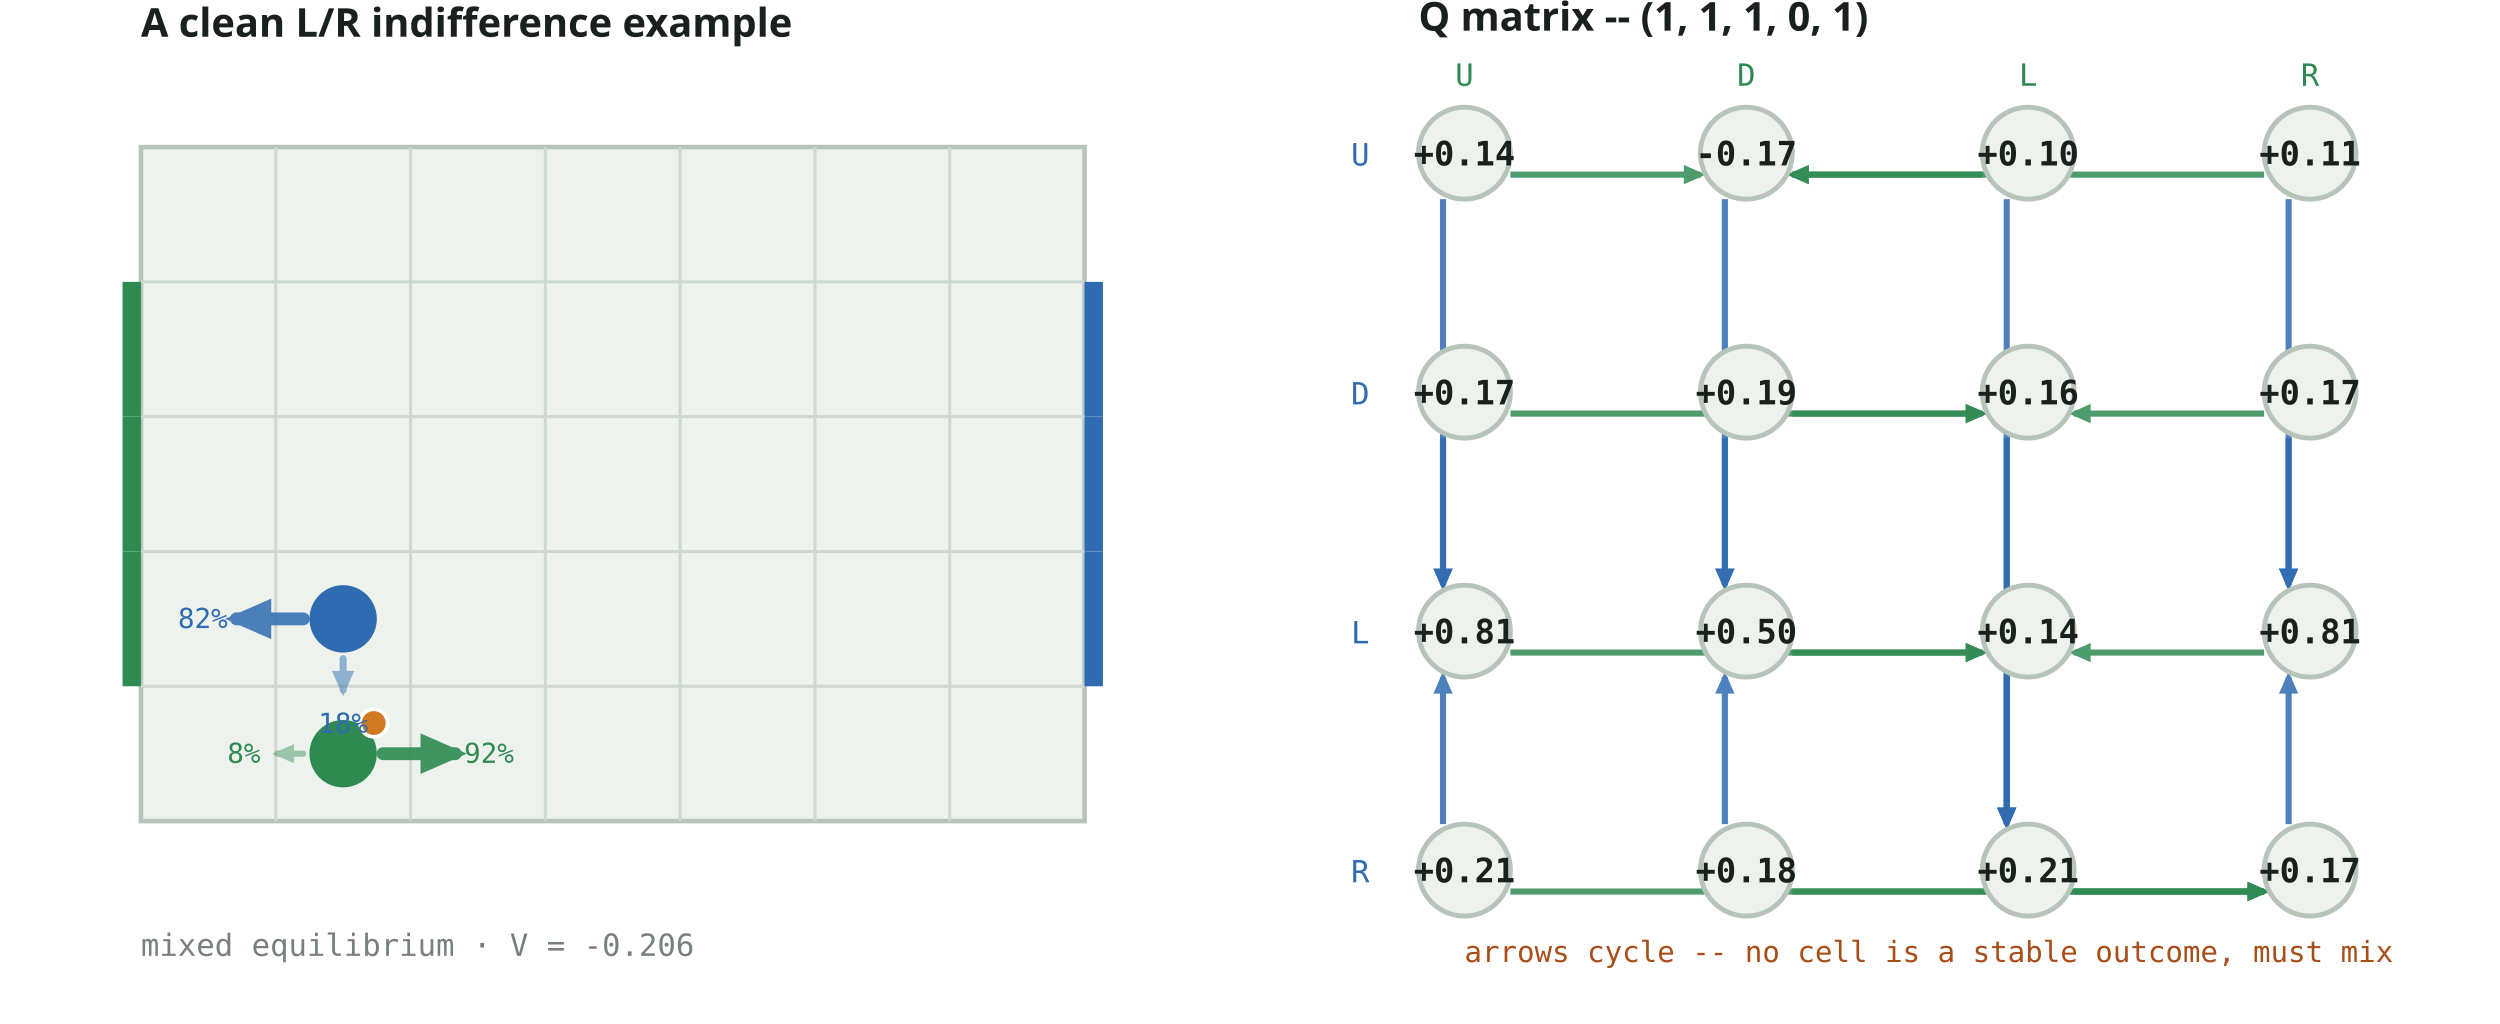
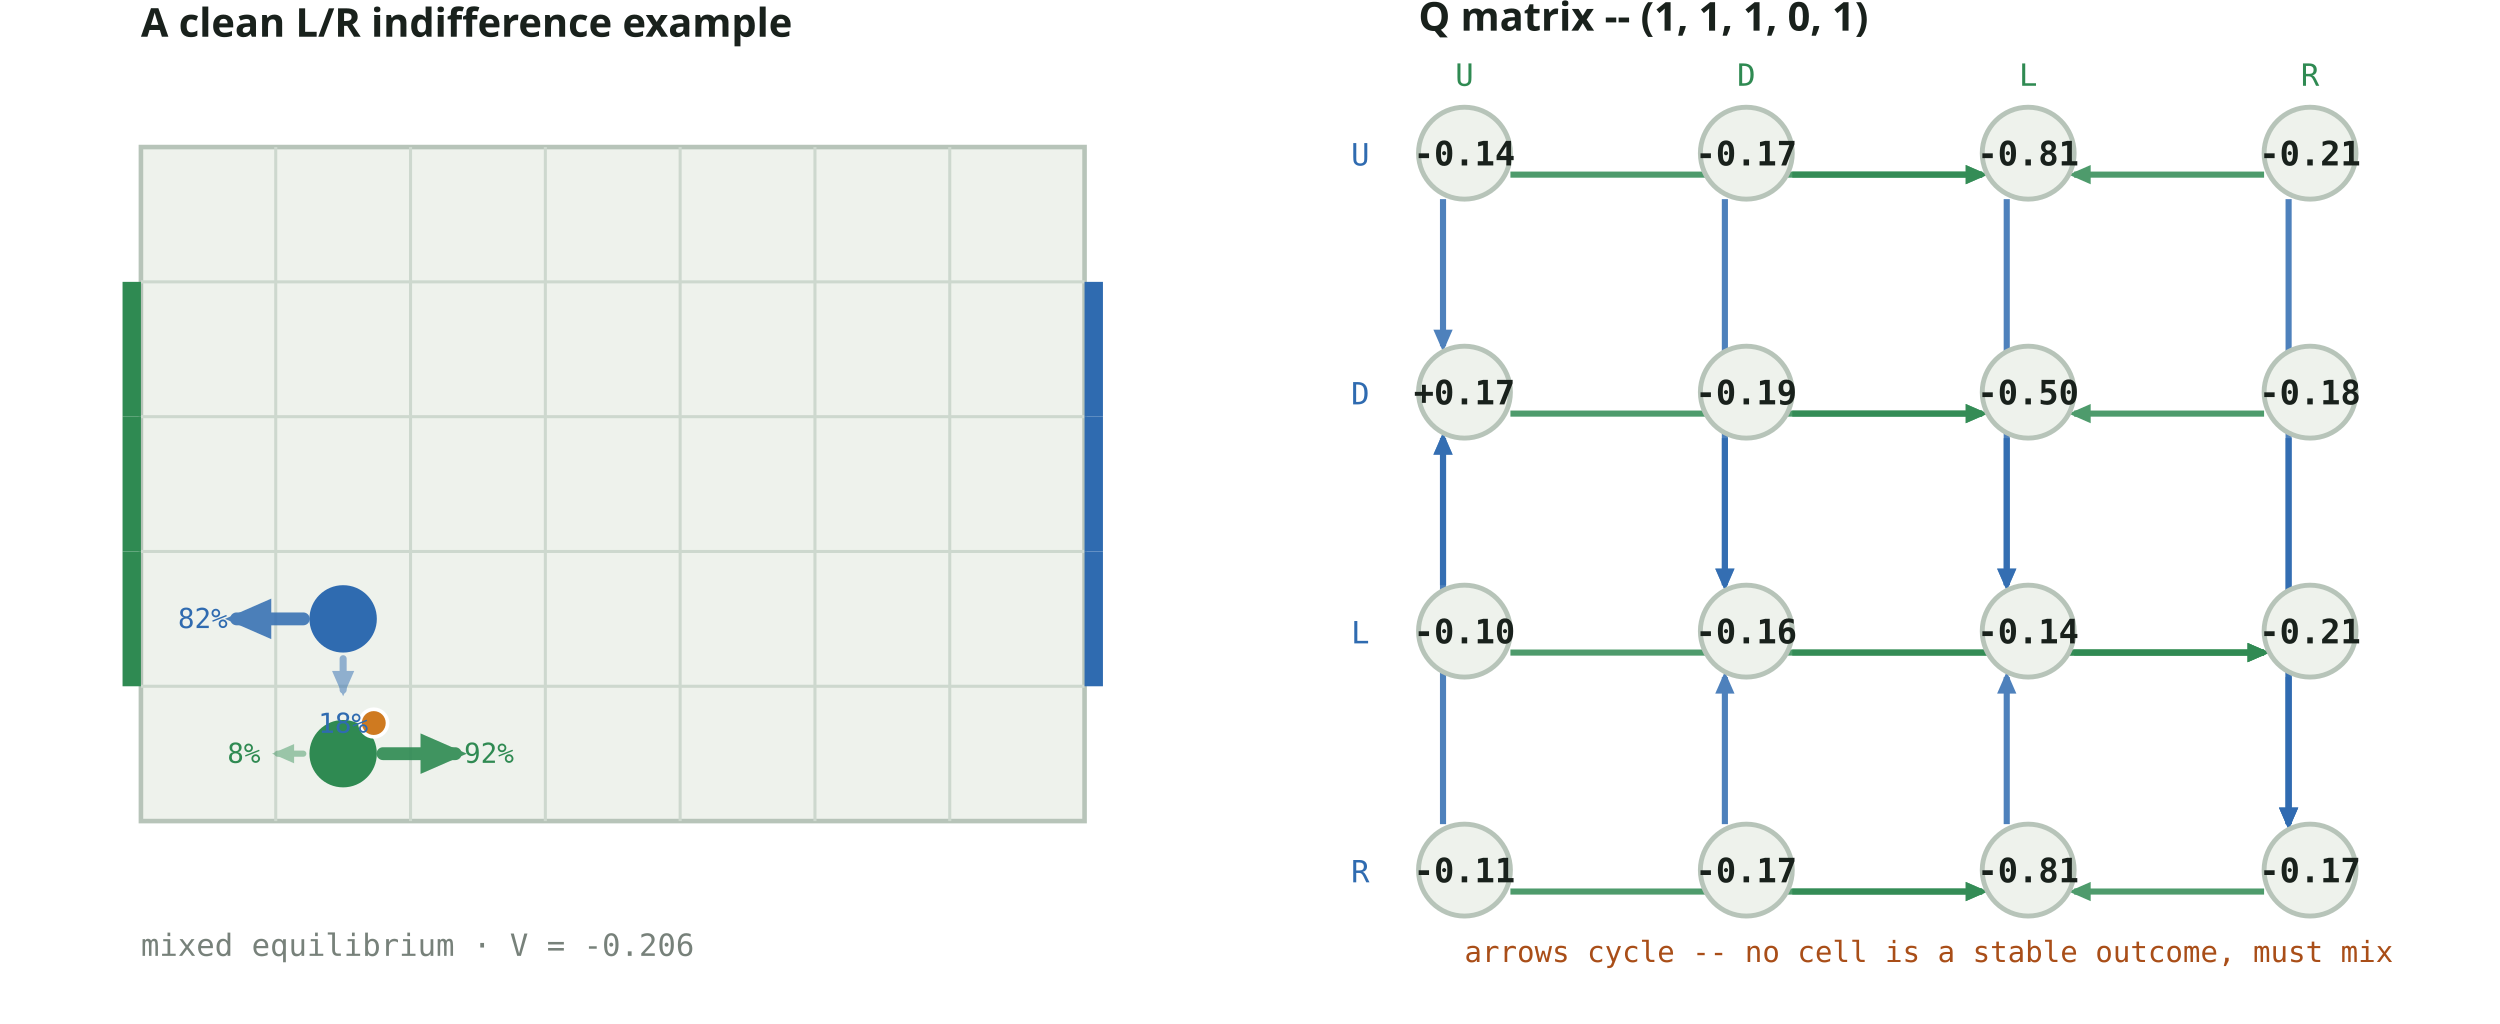
<svg xmlns="http://www.w3.org/2000/svg" viewBox="0 0 816 334" role="img" aria-label="panel">
  <g transform="translate(16.0 18.0)">
    <clipPath id="pnl0">
      <rect x="-16.0" y="-16.0" width="400.0" height="330.0" />
    </clipPath>
    <g clip-path="url(#pnl0)">
      <defs>
        <marker id="ah-2f6bb0" viewBox="0 0 8 8" refX="6" refY="4" markerWidth="3.6" markerHeight="3.6" orient="auto">
          <path d="M0 0.5 L8 4 L0 7.5 z" fill="var(--p0, #2f6bb0)" />
        </marker>
        <marker id="ah-2f8a52" viewBox="0 0 8 8" refX="6" refY="4" markerWidth="3.6" markerHeight="3.6" orient="auto">
          <path d="M0 0.5 L8 4 L0 7.5 z" fill="var(--p1, #2f8a52)" />
        </marker>
      </defs>
      <rect x="30" y="30" width="308" height="220" fill="var(--tint, #eef2ec)" stroke="var(--rule-strong, #b7c4b9)" stroke-width="1.5" />
      <line x1="74" y1="30" x2="74" y2="250" stroke="var(--rule, #cdd8ce)" stroke-width="1" />
      <line x1="118" y1="30" x2="118" y2="250" stroke="var(--rule, #cdd8ce)" stroke-width="1" />
      <line x1="162" y1="30" x2="162" y2="250" stroke="var(--rule, #cdd8ce)" stroke-width="1" />
      <line x1="206" y1="30" x2="206" y2="250" stroke="var(--rule, #cdd8ce)" stroke-width="1" />
      <line x1="250" y1="30" x2="250" y2="250" stroke="var(--rule, #cdd8ce)" stroke-width="1" />
      <line x1="294" y1="30" x2="294" y2="250" stroke="var(--rule, #cdd8ce)" stroke-width="1" />
      <line x1="30" y1="74" x2="338" y2="74" stroke="var(--rule, #cdd8ce)" stroke-width="1" />
      <line x1="30" y1="118" x2="338" y2="118" stroke="var(--rule, #cdd8ce)" stroke-width="1" />
      <line x1="30" y1="162" x2="338" y2="162" stroke="var(--rule, #cdd8ce)" stroke-width="1" />
      <line x1="30" y1="206" x2="338" y2="206" stroke="var(--rule, #cdd8ce)" stroke-width="1" />
      <rect x="24" y="162" width="6" height="44" fill="var(--p1, #2f8a52)" />
      <rect x="338" y="162" width="6" height="44" fill="var(--p0, #2f6bb0)" />
      <rect x="24" y="118" width="6" height="44" fill="var(--p1, #2f8a52)" />
      <rect x="338" y="118" width="6" height="44" fill="var(--p0, #2f6bb0)" />
      <rect x="24" y="74" width="6" height="44" fill="var(--p1, #2f8a52)" />
      <rect x="338" y="74" width="6" height="44" fill="var(--p0, #2f6bb0)" />
      <circle cx="96.0" cy="184.0" r="11" fill="var(--p0, #2f6bb0)" />
      <circle cx="96.0" cy="228.0" r="11" fill="var(--p1, #2f8a52)" />
      <circle cx="106.0" cy="218.0" r="4.5" fill="var(--ball, #cf7a20)" stroke="var(--paper, #ffffff)" stroke-width="1.2" />
      <line x1="96.0" y1="197.0" x2="96.0" y2="207.2" stroke="var(--p0, #2f6bb0)" stroke-width="2.3" stroke-linecap="round" opacity="0.50" marker-end="url(#ah-2f6bb0)" />
      <text x="96.0" y="221.2" text-anchor="middle" font-family="ui-monospace,monospace" font-size="9" fill="var(--p0, #2f6bb0)">18%</text>
      <line x1="83.0" y1="184.0" x2="61.2" y2="184.0" stroke="var(--p0, #2f6bb0)" stroke-width="4.2" stroke-linecap="round" opacity="0.85" marker-end="url(#ah-2f6bb0)" />
      <text x="50.2" y="187.0" text-anchor="middle" font-family="ui-monospace,monospace" font-size="9" fill="var(--p0, #2f6bb0)">82%</text>
      <line x1="83.0" y1="228.0" x2="74.6" y2="228.0" stroke="var(--p1, #2f8a52)" stroke-width="2.0" stroke-linecap="round" opacity="0.44" marker-end="url(#ah-2f8a52)" />
      <text x="63.6" y="231.0" text-anchor="middle" font-family="ui-monospace,monospace" font-size="9" fill="var(--p1, #2f8a52)">8%</text>
      <line x1="109.0" y1="228.0" x2="132.6" y2="228.0" stroke="var(--p1, #2f8a52)" stroke-width="4.2" stroke-linecap="round" opacity="0.91" marker-end="url(#ah-2f8a52)" />
      <text x="143.6" y="231.0" text-anchor="middle" font-family="ui-monospace,monospace" font-size="9" fill="var(--p1, #2f8a52)">92%</text>
      <text x="30" y="294" font-family="ui-monospace,monospace" font-size="10" fill="var(--ink-faint, #77817a)">mixed equilibrium · V = -0.206</text>
      <text x="30" y="-6" font-family="Barlow Semi Condensed,sans-serif" font-weight="600" font-size="13" fill="var(--ink, #19211c)">A clean L/R indifference example</text>
    </g>
  </g>
  <g transform="translate(432.0 16.0)">
    <clipPath id="pnl1">
      <rect x="-16.0" y="-16.0" width="400.0" height="334.0" />
    </clipPath>
    <g clip-path="url(#pnl1)">
      <text x="31" y="-6" font-family="Barlow Semi Condensed,sans-serif" font-weight="600" font-size="13" fill="var(--ink, #19211c)">Q matrix -- (1, 1, 1, 0, 1)</text>
      <defs>
        <marker id="ah-2f6bb0" viewBox="0 0 8 8" refX="6" refY="4" markerWidth="3.6" markerHeight="3.6" orient="auto">
          <path d="M0 0.5 L8 4 L0 7.5 z" fill="var(--p0, #2f6bb0)" />
        </marker>
        <marker id="ah-2f8a52" viewBox="0 0 8 8" refX="6" refY="4" markerWidth="3.6" markerHeight="3.6" orient="auto">
          <path d="M0 0.5 L8 4 L0 7.5 z" fill="var(--p1, #2f8a52)" />
        </marker>
      </defs>
      <text x="46" y="12" text-anchor="middle" font-family="ui-monospace,monospace" font-size="10" fill="var(--p1, #2f8a52)">U</text>
      <text x="138" y="12" text-anchor="middle" font-family="ui-monospace,monospace" font-size="10" fill="var(--p1, #2f8a52)">D</text>
      <text x="230" y="12" text-anchor="middle" font-family="ui-monospace,monospace" font-size="10" fill="var(--p1, #2f8a52)">L</text>
      <text x="322" y="12" text-anchor="middle" font-family="ui-monospace,monospace" font-size="10" fill="var(--p1, #2f8a52)">R</text>
      <text x="12" y="38" text-anchor="middle" font-family="ui-monospace,monospace" font-size="10" fill="var(--p0, #2f6bb0)">U</text>
      <text x="12" y="116" text-anchor="middle" font-family="ui-monospace,monospace" font-size="10" fill="var(--p0, #2f6bb0)">D</text>
      <text x="12" y="194" text-anchor="middle" font-family="ui-monospace,monospace" font-size="10" fill="var(--p0, #2f6bb0)">L</text>
      <text x="12" y="272" text-anchor="middle" font-family="ui-monospace,monospace" font-size="10" fill="var(--p0, #2f6bb0)">R</text>
-       <line x1="39.0" y1="49.0" x2="39.0" y2="175.0" stroke="var(--p0, #2f6bb0)" stroke-width="2" marker-end="url(#ah-2f6bb0)" opacity=".85" />
-       <line x1="39.0" y1="127.0" x2="39.0" y2="175.0" stroke="var(--p0, #2f6bb0)" stroke-width="2" marker-end="url(#ah-2f6bb0)" opacity=".85" />
-       <line x1="39.0" y1="253.0" x2="39.0" y2="205.0" stroke="var(--p0, #2f6bb0)" stroke-width="2" marker-end="url(#ah-2f6bb0)" opacity=".85" />
+       <line x1="39.0" y1="49.0" x2="39.0" y2="97.0" stroke="var(--p0, #2f6bb0)" stroke-width="2" marker-end="url(#ah-2f6bb0)" opacity=".85" />
+       <line x1="39.0" y1="175.0" x2="39.0" y2="127.0" stroke="var(--p0, #2f6bb0)" stroke-width="2" marker-end="url(#ah-2f6bb0)" opacity=".85" />
+       <line x1="39.0" y1="253.0" x2="39.0" y2="127.0" stroke="var(--p0, #2f6bb0)" stroke-width="2" marker-end="url(#ah-2f6bb0)" opacity=".85" />
      <line x1="131.0" y1="49.0" x2="131.0" y2="175.0" stroke="var(--p0, #2f6bb0)" stroke-width="2" marker-end="url(#ah-2f6bb0)" opacity=".85" />
      <line x1="131.0" y1="127.0" x2="131.0" y2="175.0" stroke="var(--p0, #2f6bb0)" stroke-width="2" marker-end="url(#ah-2f6bb0)" opacity=".85" />
      <line x1="131.0" y1="253.0" x2="131.0" y2="205.0" stroke="var(--p0, #2f6bb0)" stroke-width="2" marker-end="url(#ah-2f6bb0)" opacity=".85" />
-       <line x1="223.0" y1="49.0" x2="223.0" y2="253.0" stroke="var(--p0, #2f6bb0)" stroke-width="2" marker-end="url(#ah-2f6bb0)" opacity=".85" />
-       <line x1="223.0" y1="127.0" x2="223.0" y2="253.0" stroke="var(--p0, #2f6bb0)" stroke-width="2" marker-end="url(#ah-2f6bb0)" opacity=".85" />
-       <line x1="223.0" y1="205.0" x2="223.0" y2="253.0" stroke="var(--p0, #2f6bb0)" stroke-width="2" marker-end="url(#ah-2f6bb0)" opacity=".85" />
-       <line x1="315.0" y1="49.0" x2="315.0" y2="175.0" stroke="var(--p0, #2f6bb0)" stroke-width="2" marker-end="url(#ah-2f6bb0)" opacity=".85" />
-       <line x1="315.0" y1="127.0" x2="315.0" y2="175.0" stroke="var(--p0, #2f6bb0)" stroke-width="2" marker-end="url(#ah-2f6bb0)" opacity=".85" />
-       <line x1="315.0" y1="253.0" x2="315.0" y2="205.0" stroke="var(--p0, #2f6bb0)" stroke-width="2" marker-end="url(#ah-2f6bb0)" opacity=".85" />
-       <line x1="61.0" y1="41.0" x2="123.0" y2="41.0" stroke="var(--p1, #2f8a52)" stroke-width="2" marker-end="url(#ah-2f8a52)" opacity=".85" />
-       <line x1="215.0" y1="41.0" x2="153.0" y2="41.0" stroke="var(--p1, #2f8a52)" stroke-width="2" marker-end="url(#ah-2f8a52)" opacity=".85" />
-       <line x1="307.0" y1="41.0" x2="153.0" y2="41.0" stroke="var(--p1, #2f8a52)" stroke-width="2" marker-end="url(#ah-2f8a52)" opacity=".85" />
+       <line x1="223.0" y1="49.0" x2="223.0" y2="175.0" stroke="var(--p0, #2f6bb0)" stroke-width="2" marker-end="url(#ah-2f6bb0)" opacity=".85" />
+       <line x1="223.0" y1="127.0" x2="223.0" y2="175.0" stroke="var(--p0, #2f6bb0)" stroke-width="2" marker-end="url(#ah-2f6bb0)" opacity=".85" />
+       <line x1="223.0" y1="253.0" x2="223.0" y2="205.0" stroke="var(--p0, #2f6bb0)" stroke-width="2" marker-end="url(#ah-2f6bb0)" opacity=".85" />
+       <line x1="315.0" y1="49.0" x2="315.0" y2="253.0" stroke="var(--p0, #2f6bb0)" stroke-width="2" marker-end="url(#ah-2f6bb0)" opacity=".85" />
+       <line x1="315.0" y1="127.0" x2="315.0" y2="253.0" stroke="var(--p0, #2f6bb0)" stroke-width="2" marker-end="url(#ah-2f6bb0)" opacity=".85" />
+       <line x1="315.0" y1="205.0" x2="315.0" y2="253.0" stroke="var(--p0, #2f6bb0)" stroke-width="2" marker-end="url(#ah-2f6bb0)" opacity=".85" />
+       <line x1="61.0" y1="41.0" x2="215.0" y2="41.0" stroke="var(--p1, #2f8a52)" stroke-width="2" marker-end="url(#ah-2f8a52)" opacity=".85" />
+       <line x1="153.0" y1="41.0" x2="215.0" y2="41.0" stroke="var(--p1, #2f8a52)" stroke-width="2" marker-end="url(#ah-2f8a52)" opacity=".85" />
+       <line x1="307.0" y1="41.0" x2="245.0" y2="41.0" stroke="var(--p1, #2f8a52)" stroke-width="2" marker-end="url(#ah-2f8a52)" opacity=".85" />
      <line x1="61.0" y1="119.0" x2="215.0" y2="119.0" stroke="var(--p1, #2f8a52)" stroke-width="2" marker-end="url(#ah-2f8a52)" opacity=".85" />
      <line x1="153.0" y1="119.0" x2="215.0" y2="119.0" stroke="var(--p1, #2f8a52)" stroke-width="2" marker-end="url(#ah-2f8a52)" opacity=".85" />
      <line x1="307.0" y1="119.0" x2="245.0" y2="119.0" stroke="var(--p1, #2f8a52)" stroke-width="2" marker-end="url(#ah-2f8a52)" opacity=".85" />
-       <line x1="61.0" y1="197.0" x2="215.0" y2="197.0" stroke="var(--p1, #2f8a52)" stroke-width="2" marker-end="url(#ah-2f8a52)" opacity=".85" />
-       <line x1="153.0" y1="197.0" x2="215.0" y2="197.0" stroke="var(--p1, #2f8a52)" stroke-width="2" marker-end="url(#ah-2f8a52)" opacity=".85" />
-       <line x1="307.0" y1="197.0" x2="245.0" y2="197.0" stroke="var(--p1, #2f8a52)" stroke-width="2" marker-end="url(#ah-2f8a52)" opacity=".85" />
-       <line x1="61.0" y1="275.0" x2="307.0" y2="275.0" stroke="var(--p1, #2f8a52)" stroke-width="2" marker-end="url(#ah-2f8a52)" opacity=".85" />
-       <line x1="153.0" y1="275.0" x2="307.0" y2="275.0" stroke="var(--p1, #2f8a52)" stroke-width="2" marker-end="url(#ah-2f8a52)" opacity=".85" />
-       <line x1="245.0" y1="275.0" x2="307.0" y2="275.0" stroke="var(--p1, #2f8a52)" stroke-width="2" marker-end="url(#ah-2f8a52)" opacity=".85" />
+       <line x1="61.0" y1="197.0" x2="307.0" y2="197.0" stroke="var(--p1, #2f8a52)" stroke-width="2" marker-end="url(#ah-2f8a52)" opacity=".85" />
+       <line x1="153.0" y1="197.0" x2="307.0" y2="197.0" stroke="var(--p1, #2f8a52)" stroke-width="2" marker-end="url(#ah-2f8a52)" opacity=".85" />
+       <line x1="245.0" y1="197.0" x2="307.0" y2="197.0" stroke="var(--p1, #2f8a52)" stroke-width="2" marker-end="url(#ah-2f8a52)" opacity=".85" />
+       <line x1="61.0" y1="275.0" x2="215.0" y2="275.0" stroke="var(--p1, #2f8a52)" stroke-width="2" marker-end="url(#ah-2f8a52)" opacity=".85" />
+       <line x1="153.0" y1="275.0" x2="215.0" y2="275.0" stroke="var(--p1, #2f8a52)" stroke-width="2" marker-end="url(#ah-2f8a52)" opacity=".85" />
+       <line x1="307.0" y1="275.0" x2="245.0" y2="275.0" stroke="var(--p1, #2f8a52)" stroke-width="2" marker-end="url(#ah-2f8a52)" opacity=".85" />
      <circle cx="46.0" cy="34.0" r="15" fill="var(--tint, #eef2ec)" stroke="var(--rule-strong, #b7c4b9)" stroke-width="1.6" />
-       <text x="46.0" y="38.0" text-anchor="middle" font-family="ui-monospace,monospace" font-weight="600" font-size="11" fill="var(--ink, #19211c)">+0.14</text>
+       <text x="46.0" y="38.0" text-anchor="middle" font-family="ui-monospace,monospace" font-weight="600" font-size="11" fill="var(--ink, #19211c)">-0.14</text>
      <circle cx="138.0" cy="34.0" r="15" fill="var(--tint, #eef2ec)" stroke="var(--rule-strong, #b7c4b9)" stroke-width="1.6" />
      <text x="138.0" y="38.0" text-anchor="middle" font-family="ui-monospace,monospace" font-weight="600" font-size="11" fill="var(--ink, #19211c)">-0.17</text>
      <circle cx="230.0" cy="34.0" r="15" fill="var(--tint, #eef2ec)" stroke="var(--rule-strong, #b7c4b9)" stroke-width="1.6" />
-       <text x="230.0" y="38.0" text-anchor="middle" font-family="ui-monospace,monospace" font-weight="600" font-size="11" fill="var(--ink, #19211c)">+0.10</text>
+       <text x="230.0" y="38.0" text-anchor="middle" font-family="ui-monospace,monospace" font-weight="600" font-size="11" fill="var(--ink, #19211c)">-0.81</text>
      <circle cx="322.0" cy="34.0" r="15" fill="var(--tint, #eef2ec)" stroke="var(--rule-strong, #b7c4b9)" stroke-width="1.6" />
-       <text x="322.0" y="38.0" text-anchor="middle" font-family="ui-monospace,monospace" font-weight="600" font-size="11" fill="var(--ink, #19211c)">+0.11</text>
+       <text x="322.0" y="38.0" text-anchor="middle" font-family="ui-monospace,monospace" font-weight="600" font-size="11" fill="var(--ink, #19211c)">-0.21</text>
      <circle cx="46.0" cy="112.0" r="15" fill="var(--tint, #eef2ec)" stroke="var(--rule-strong, #b7c4b9)" stroke-width="1.6" />
      <text x="46.0" y="116.0" text-anchor="middle" font-family="ui-monospace,monospace" font-weight="600" font-size="11" fill="var(--ink, #19211c)">+0.17</text>
      <circle cx="138.0" cy="112.0" r="15" fill="var(--tint, #eef2ec)" stroke="var(--rule-strong, #b7c4b9)" stroke-width="1.6" />
-       <text x="138.0" y="116.0" text-anchor="middle" font-family="ui-monospace,monospace" font-weight="600" font-size="11" fill="var(--ink, #19211c)">+0.19</text>
+       <text x="138.0" y="116.0" text-anchor="middle" font-family="ui-monospace,monospace" font-weight="600" font-size="11" fill="var(--ink, #19211c)">-0.19</text>
      <circle cx="230.0" cy="112.0" r="15" fill="var(--tint, #eef2ec)" stroke="var(--rule-strong, #b7c4b9)" stroke-width="1.6" />
-       <text x="230.0" y="116.0" text-anchor="middle" font-family="ui-monospace,monospace" font-weight="600" font-size="11" fill="var(--ink, #19211c)">+0.16</text>
+       <text x="230.0" y="116.0" text-anchor="middle" font-family="ui-monospace,monospace" font-weight="600" font-size="11" fill="var(--ink, #19211c)">-0.50</text>
      <circle cx="322.0" cy="112.0" r="15" fill="var(--tint, #eef2ec)" stroke="var(--rule-strong, #b7c4b9)" stroke-width="1.6" />
-       <text x="322.0" y="116.0" text-anchor="middle" font-family="ui-monospace,monospace" font-weight="600" font-size="11" fill="var(--ink, #19211c)">+0.17</text>
+       <text x="322.0" y="116.0" text-anchor="middle" font-family="ui-monospace,monospace" font-weight="600" font-size="11" fill="var(--ink, #19211c)">-0.18</text>
      <circle cx="46.0" cy="190.0" r="15" fill="var(--tint, #eef2ec)" stroke="var(--rule-strong, #b7c4b9)" stroke-width="1.6" />
-       <text x="46.0" y="194.0" text-anchor="middle" font-family="ui-monospace,monospace" font-weight="600" font-size="11" fill="var(--ink, #19211c)">+0.81</text>
+       <text x="46.0" y="194.0" text-anchor="middle" font-family="ui-monospace,monospace" font-weight="600" font-size="11" fill="var(--ink, #19211c)">-0.10</text>
      <circle cx="138.0" cy="190.0" r="15" fill="var(--tint, #eef2ec)" stroke="var(--rule-strong, #b7c4b9)" stroke-width="1.6" />
-       <text x="138.0" y="194.0" text-anchor="middle" font-family="ui-monospace,monospace" font-weight="600" font-size="11" fill="var(--ink, #19211c)">+0.50</text>
+       <text x="138.0" y="194.0" text-anchor="middle" font-family="ui-monospace,monospace" font-weight="600" font-size="11" fill="var(--ink, #19211c)">-0.16</text>
      <circle cx="230.0" cy="190.0" r="15" fill="var(--tint, #eef2ec)" stroke="var(--rule-strong, #b7c4b9)" stroke-width="1.6" />
-       <text x="230.0" y="194.0" text-anchor="middle" font-family="ui-monospace,monospace" font-weight="600" font-size="11" fill="var(--ink, #19211c)">+0.14</text>
+       <text x="230.0" y="194.0" text-anchor="middle" font-family="ui-monospace,monospace" font-weight="600" font-size="11" fill="var(--ink, #19211c)">-0.14</text>
      <circle cx="322.0" cy="190.0" r="15" fill="var(--tint, #eef2ec)" stroke="var(--rule-strong, #b7c4b9)" stroke-width="1.6" />
-       <text x="322.0" y="194.0" text-anchor="middle" font-family="ui-monospace,monospace" font-weight="600" font-size="11" fill="var(--ink, #19211c)">+0.81</text>
+       <text x="322.0" y="194.0" text-anchor="middle" font-family="ui-monospace,monospace" font-weight="600" font-size="11" fill="var(--ink, #19211c)">-0.21</text>
      <circle cx="46.0" cy="268.0" r="15" fill="var(--tint, #eef2ec)" stroke="var(--rule-strong, #b7c4b9)" stroke-width="1.6" />
-       <text x="46.0" y="272.0" text-anchor="middle" font-family="ui-monospace,monospace" font-weight="600" font-size="11" fill="var(--ink, #19211c)">+0.21</text>
+       <text x="46.0" y="272.0" text-anchor="middle" font-family="ui-monospace,monospace" font-weight="600" font-size="11" fill="var(--ink, #19211c)">-0.11</text>
      <circle cx="138.0" cy="268.0" r="15" fill="var(--tint, #eef2ec)" stroke="var(--rule-strong, #b7c4b9)" stroke-width="1.6" />
-       <text x="138.0" y="272.0" text-anchor="middle" font-family="ui-monospace,monospace" font-weight="600" font-size="11" fill="var(--ink, #19211c)">+0.18</text>
+       <text x="138.0" y="272.0" text-anchor="middle" font-family="ui-monospace,monospace" font-weight="600" font-size="11" fill="var(--ink, #19211c)">-0.17</text>
      <circle cx="230.0" cy="268.0" r="15" fill="var(--tint, #eef2ec)" stroke="var(--rule-strong, #b7c4b9)" stroke-width="1.6" />
-       <text x="230.0" y="272.0" text-anchor="middle" font-family="ui-monospace,monospace" font-weight="600" font-size="11" fill="var(--ink, #19211c)">+0.21</text>
+       <text x="230.0" y="272.0" text-anchor="middle" font-family="ui-monospace,monospace" font-weight="600" font-size="11" fill="var(--ink, #19211c)">-0.81</text>
      <circle cx="322.0" cy="268.0" r="15" fill="var(--tint, #eef2ec)" stroke="var(--rule-strong, #b7c4b9)" stroke-width="1.6" />
-       <text x="322.0" y="272.0" text-anchor="middle" font-family="ui-monospace,monospace" font-weight="600" font-size="11" fill="var(--ink, #19211c)">+0.17</text>
+       <text x="322.0" y="272.0" text-anchor="middle" font-family="ui-monospace,monospace" font-weight="600" font-size="11" fill="var(--ink, #19211c)">-0.17</text>
      <text x="46" y="298" font-family="ui-monospace,monospace" font-size="9.5" fill="#a94e18">arrows cycle -- no cell is a stable outcome, must mix</text>
    </g>
  </g>
</svg>
